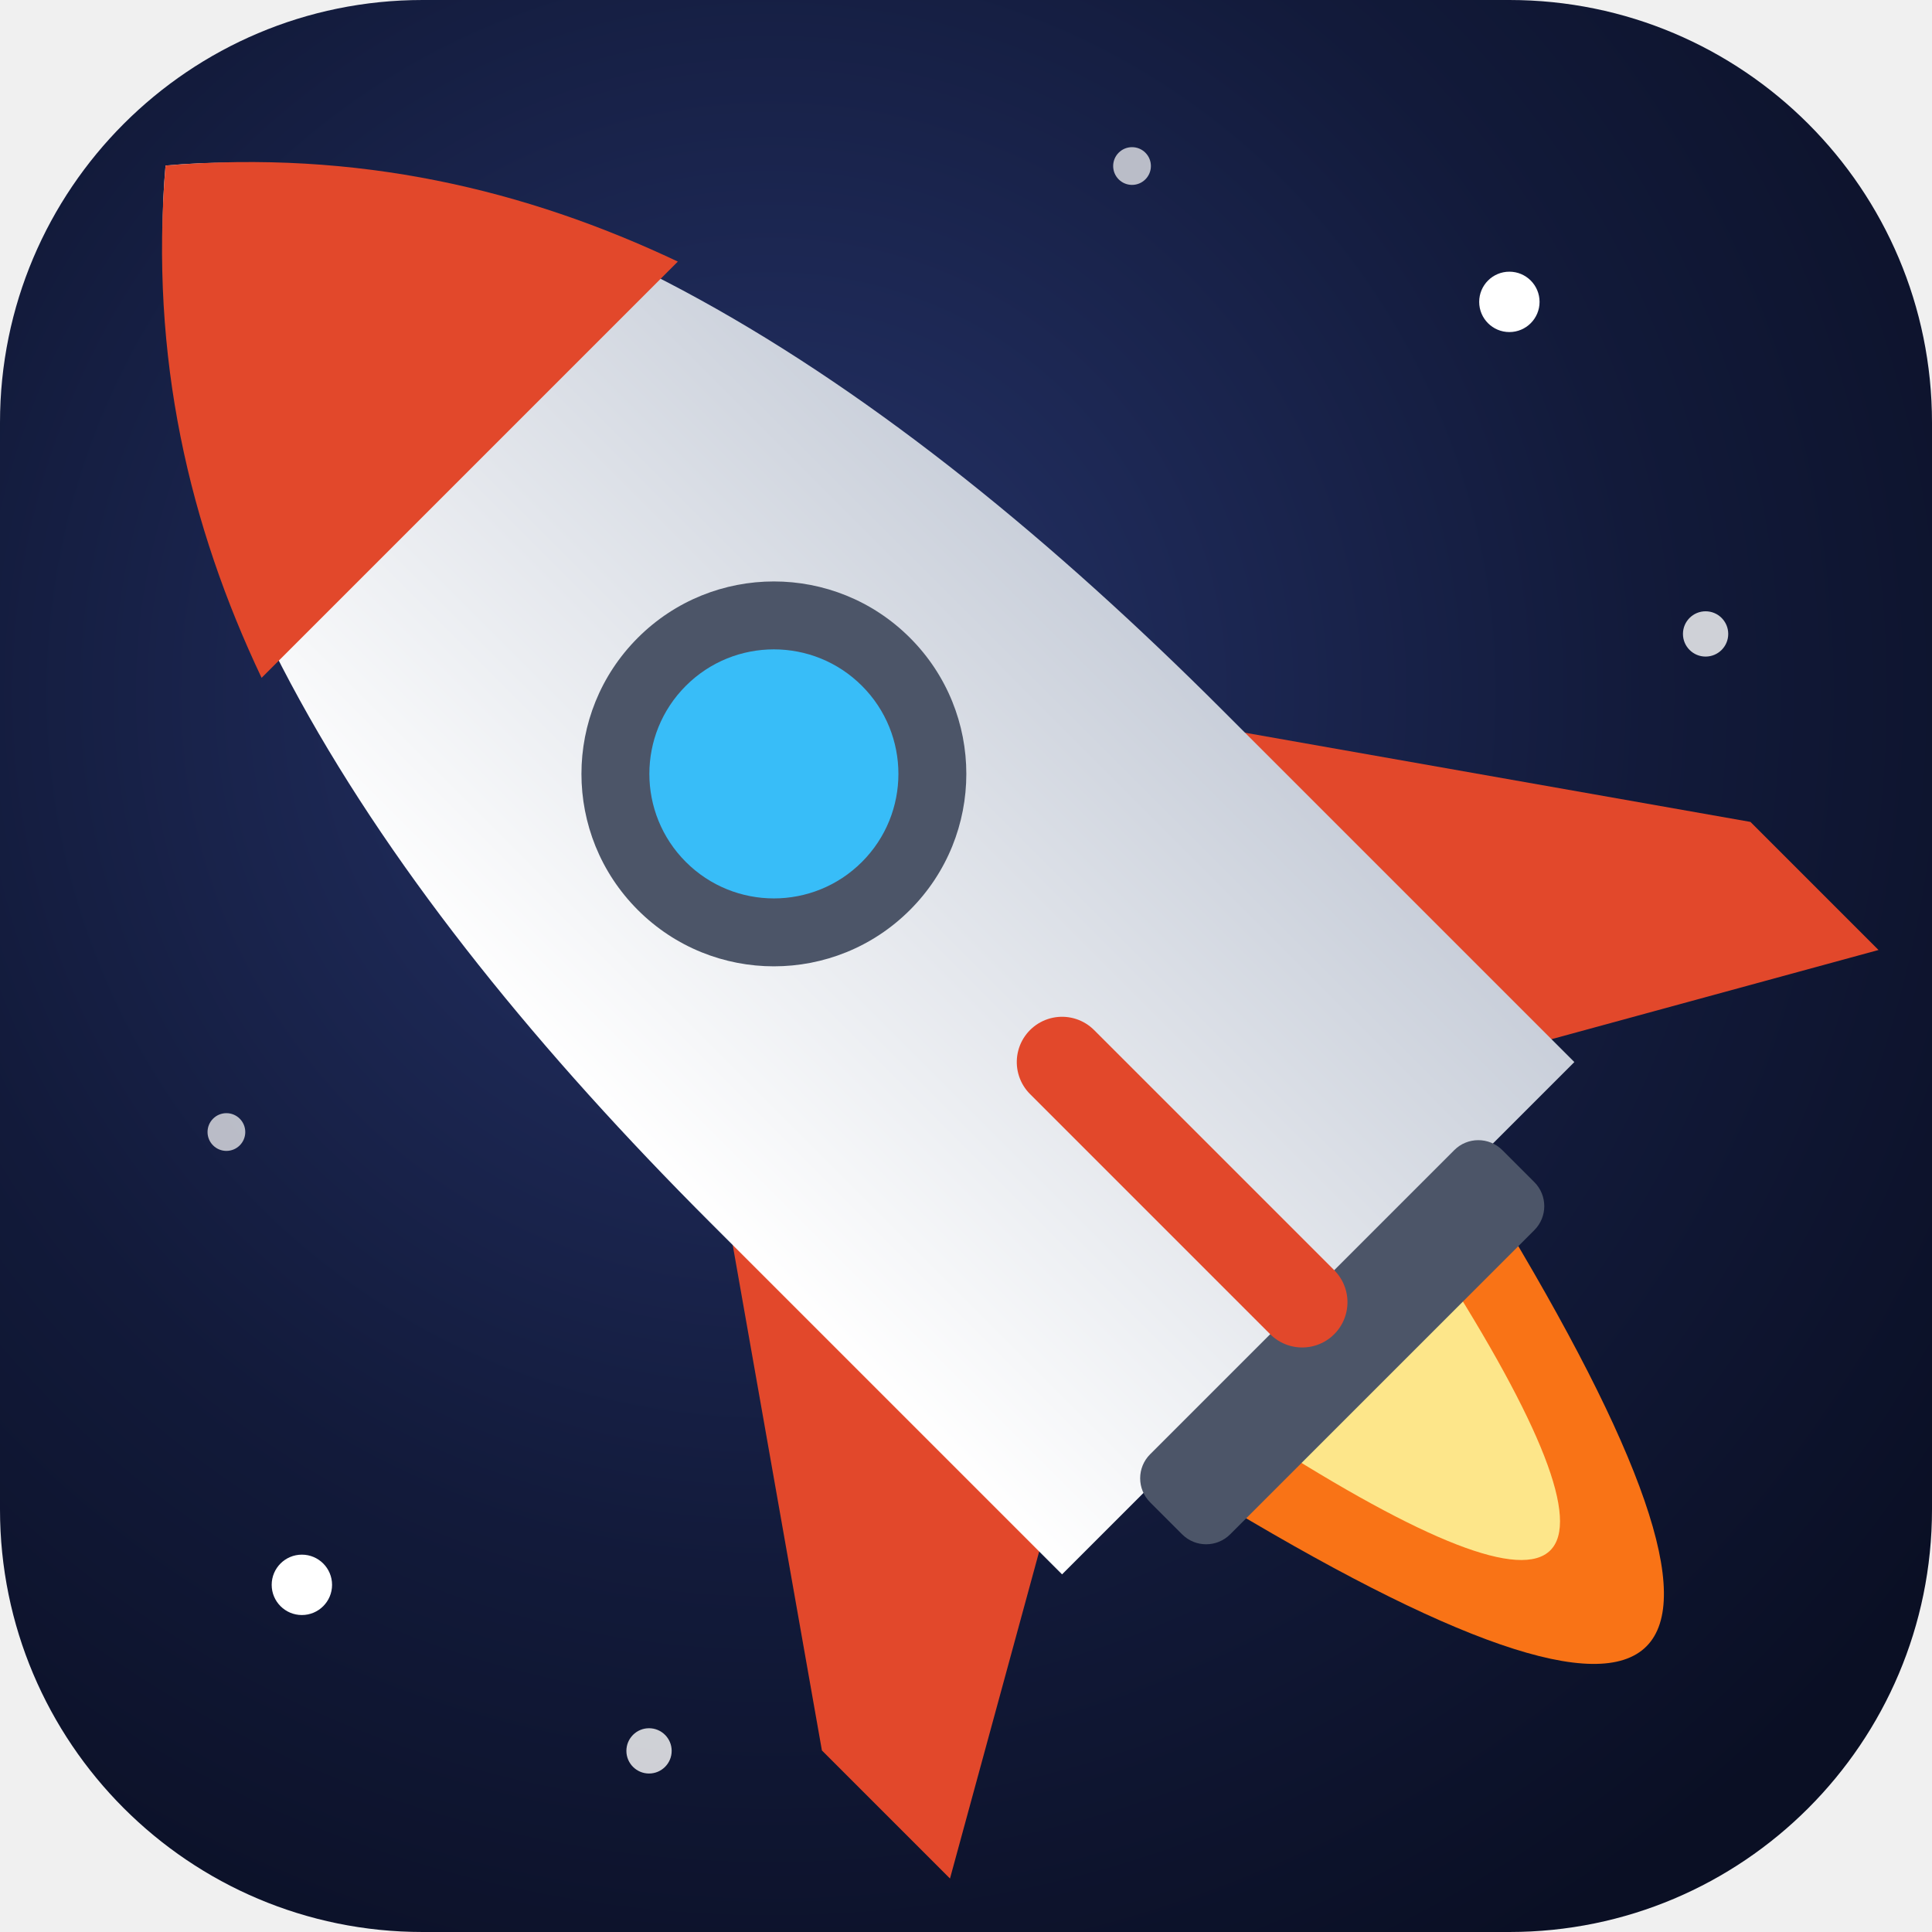
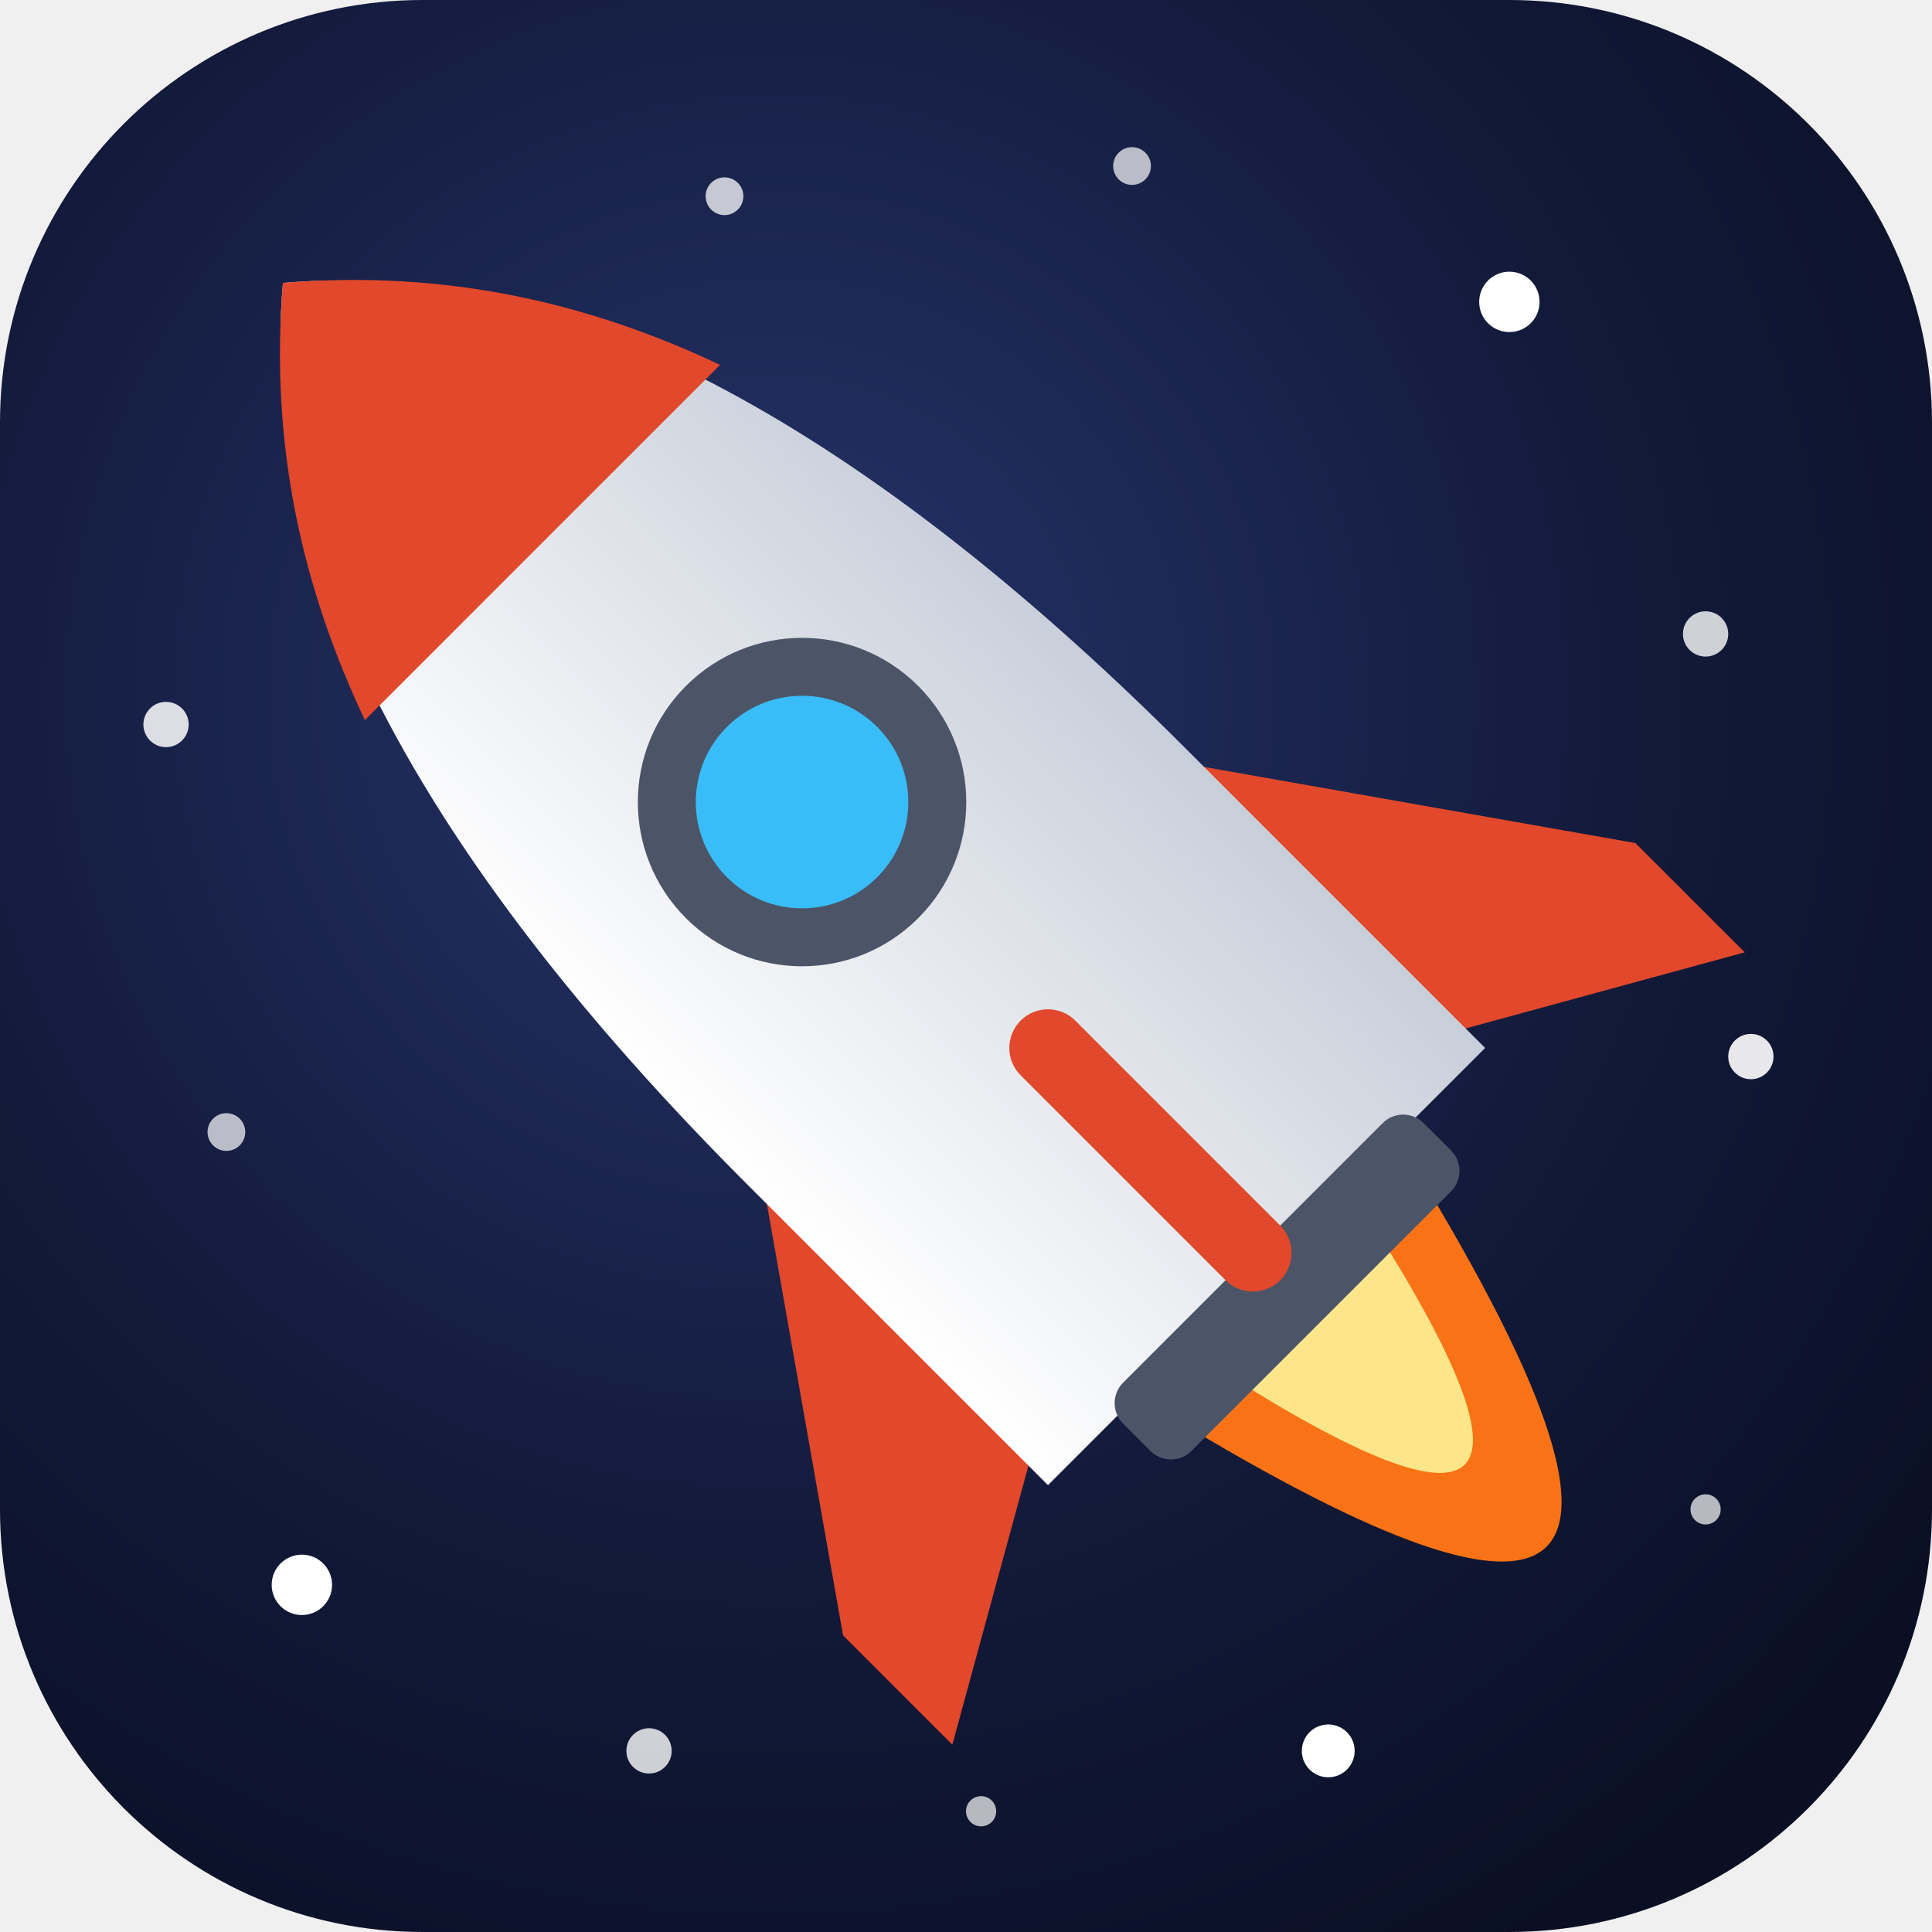
<svg xmlns="http://www.w3.org/2000/svg" width="256" height="256" viewBox="0 0 256 256">
  <defs>
    <radialGradient id="space" cx="40%" cy="36%" r="75%">
      <stop offset="0" stop-color="#26346B" />
      <stop offset="0.6" stop-color="#121A3A" />
      <stop offset="1" stop-color="#0A0F24" />
    </radialGradient>
    <linearGradient id="body" x1="0" y1="0" x2="1" y2="0">
      <stop offset="0" stop-color="#FFFFFF" />
      <stop offset="1" stop-color="#C9CFDA" />
    </linearGradient>
  </defs>
  <rect x="0" y="0" width="256" height="256" rx="56" fill="url(#space)" />
  <circle cx="200" cy="40" r="4" fill="#FFFFFF" />
  <circle cx="226" cy="84" r="3" fill="#FFFFFF" opacity="0.8" />
  <circle cx="40" cy="210" r="4" fill="#FFFFFF" />
  <circle cx="86" cy="232" r="3" fill="#FFFFFF" opacity="0.8" />
  <circle cx="30" cy="150" r="2.5" fill="#FFFFFF" opacity="0.7" />
  <circle cx="150" cy="22" r="2.5" fill="#FFFFFF" opacity="0.7" />
-   <g transform="translate(128 128) scale(1.5) rotate(-45) translate(-128 -128)">
+   <circle cx="232" cy="140" r="3" fill="#FFFFFF" opacity="0.9" />
+   <circle cx="176" cy="232" r="3.5" fill="#FFFFFF" />
+   <circle cx="22" cy="96" r="3" fill="#FFFFFF" opacity="0.85" />
+   <circle cx="96" cy="26" r="2.5" fill="#FFFFFF" opacity="0.75" />
+   <circle cx="226" cy="200" r="2" fill="#FFFFFF" opacity="0.7" />
+   <circle cx="130" cy="240" r="2" fill="#FFFFFF" opacity="0.7" />
+   <g transform="translate(128 128) scale(1.28) rotate(-45) translate(-128 -128)">
    <path d="M 110,176 Q 128,250 146,176 Z" fill="#F97316" />
    <path d="M 117,176 Q 128,226 139,176 Z" fill="#FDE68A" />
    <path d="M 98,128 L 70,168 L 70,184 L 98,168 Z" fill="#E2482B" />
    <path d="M 158,128 L 186,168 L 186,184 L 158,168 Z" fill="#E2482B" />
    <path d="M 128,28 C 152,48 160,86 160,128 L 160,172 L 96,172 L 96,128 C 96,86 104,48 128,28 Z" fill="url(#body)" />
    <path d="M 128,28 C 141,39 149,52 154,66 L 102,66 C 107,52 115,39 128,28 Z" fill="#E2482B" />
    <circle cx="128" cy="104" r="17" fill="#4C5568" />
    <circle cx="128" cy="104" r="11" fill="#38BDF8" />
    <rect x="106" y="170" width="44" height="10" rx="3" fill="#4C5568" />
    <path d="M 128,140 L 128,170" stroke="#E2482B" stroke-width="8" stroke-linecap="round" />
  </g>
</svg>
